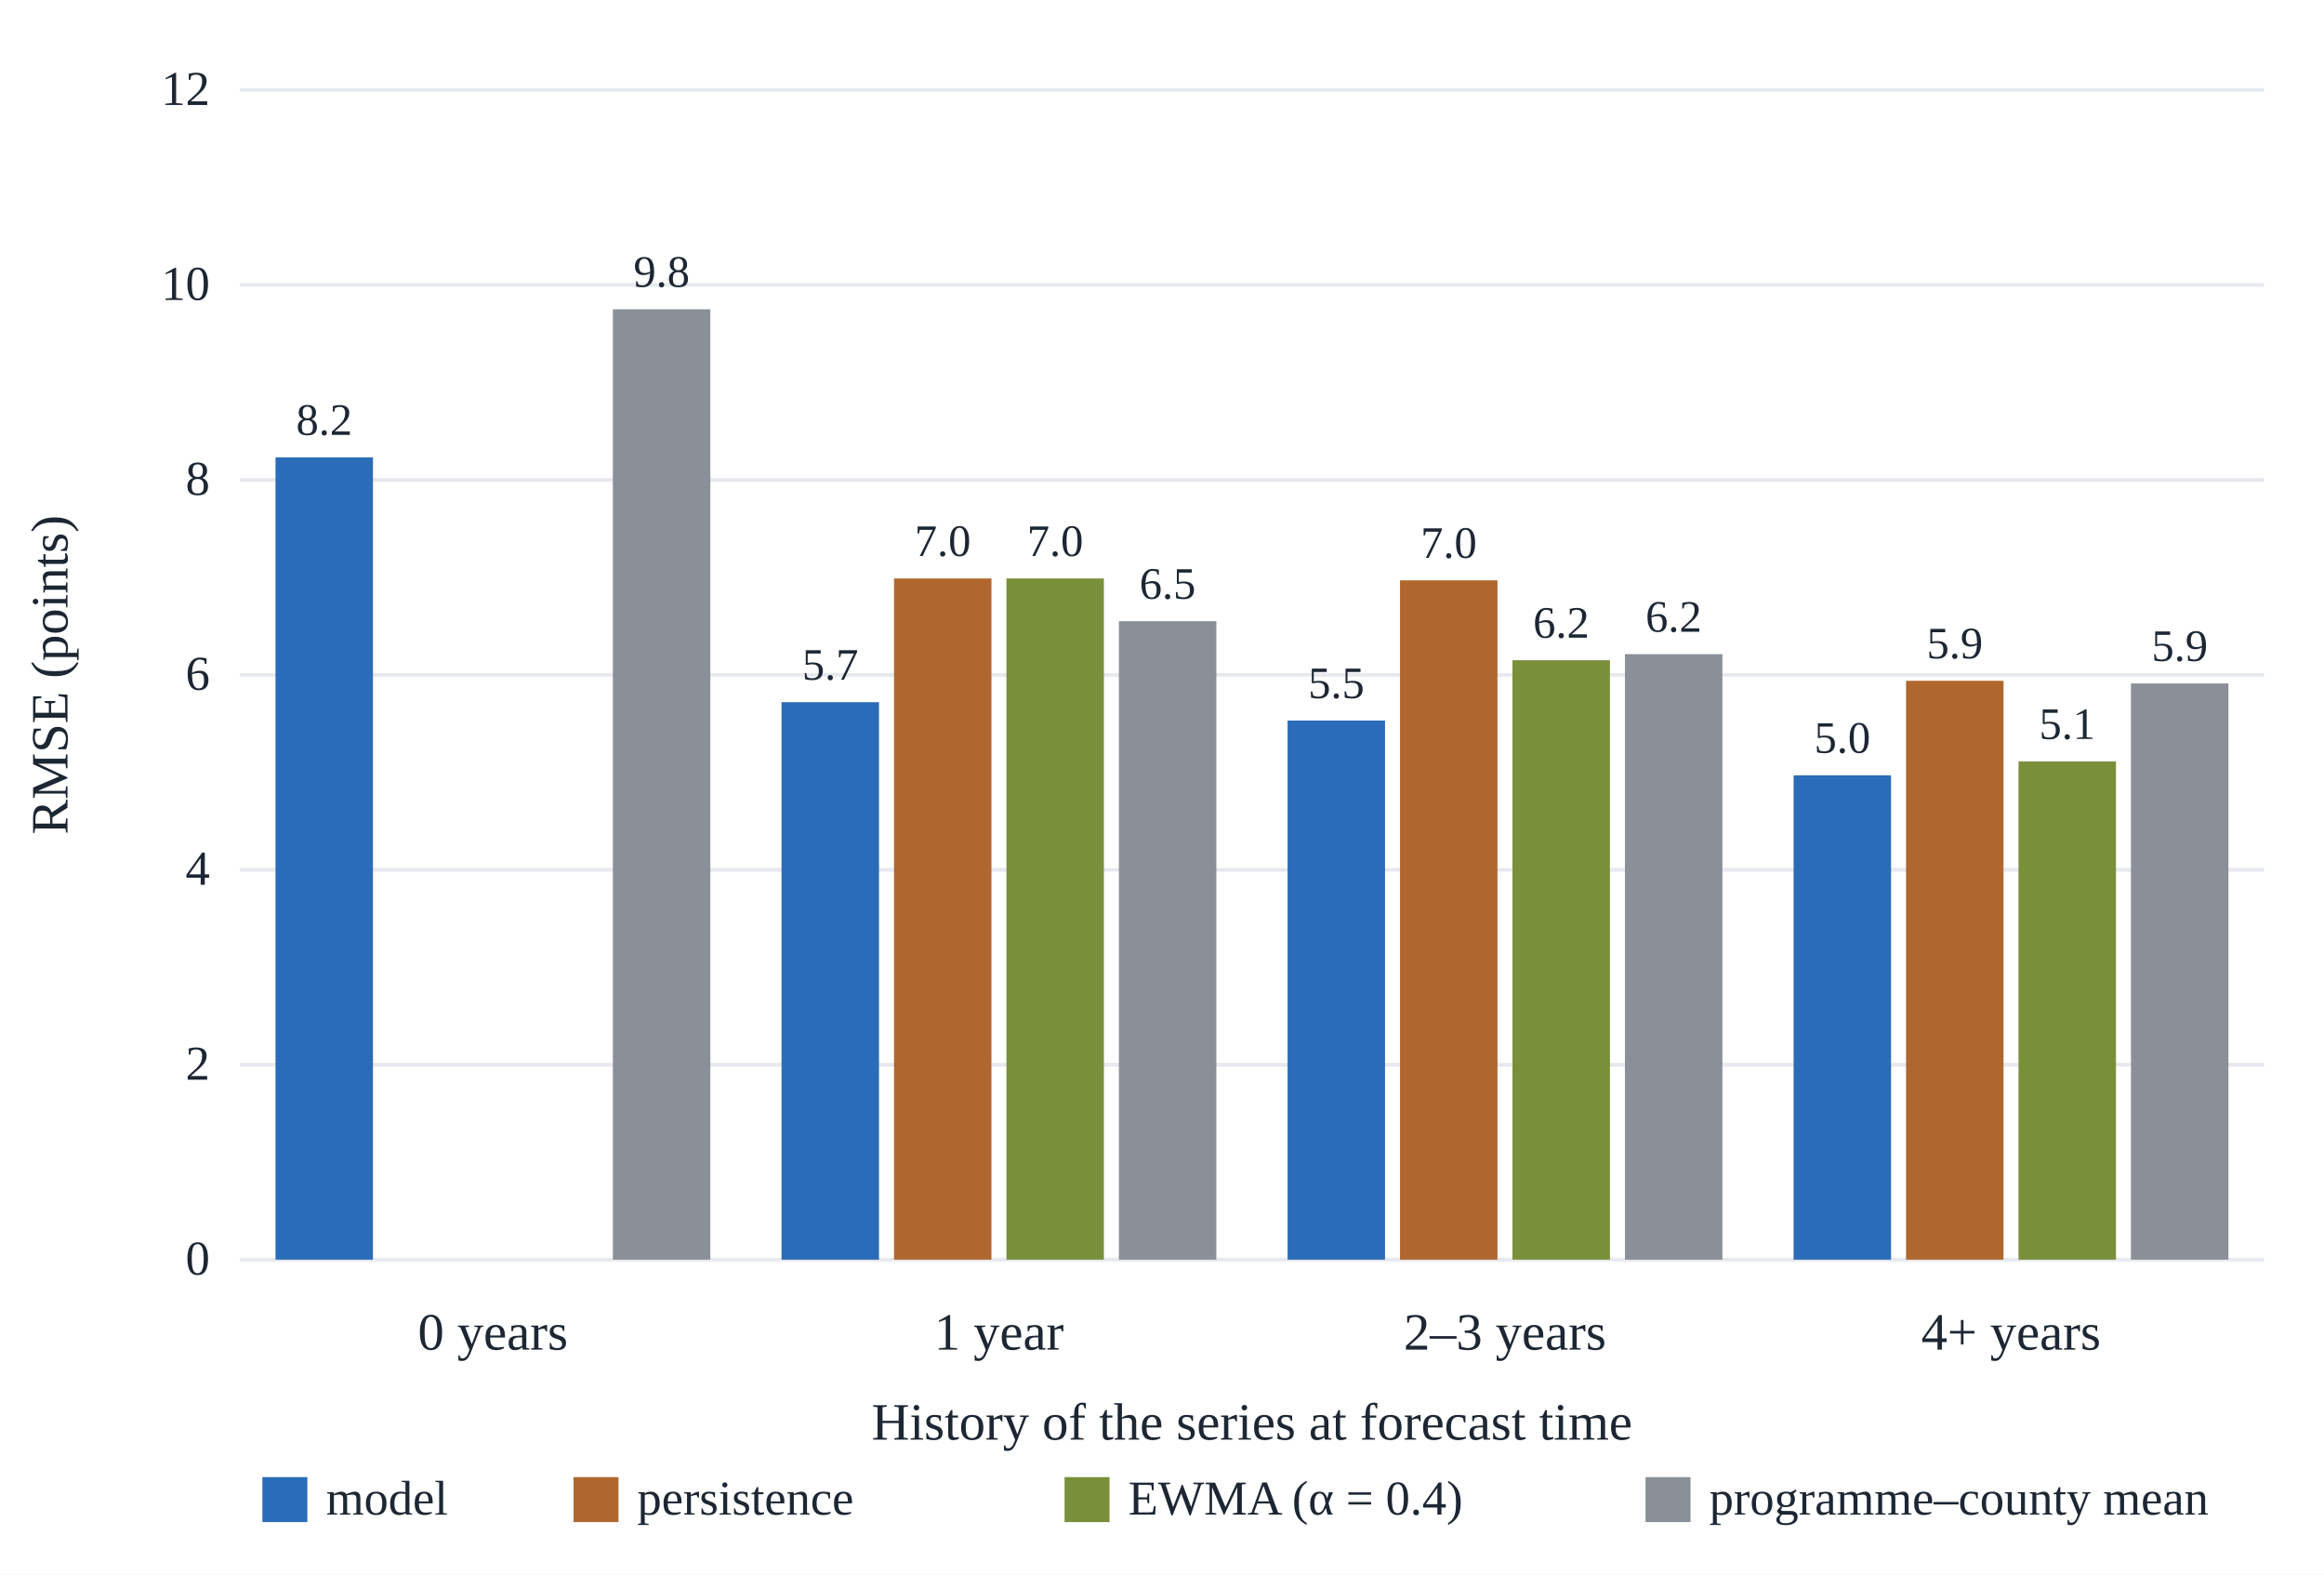
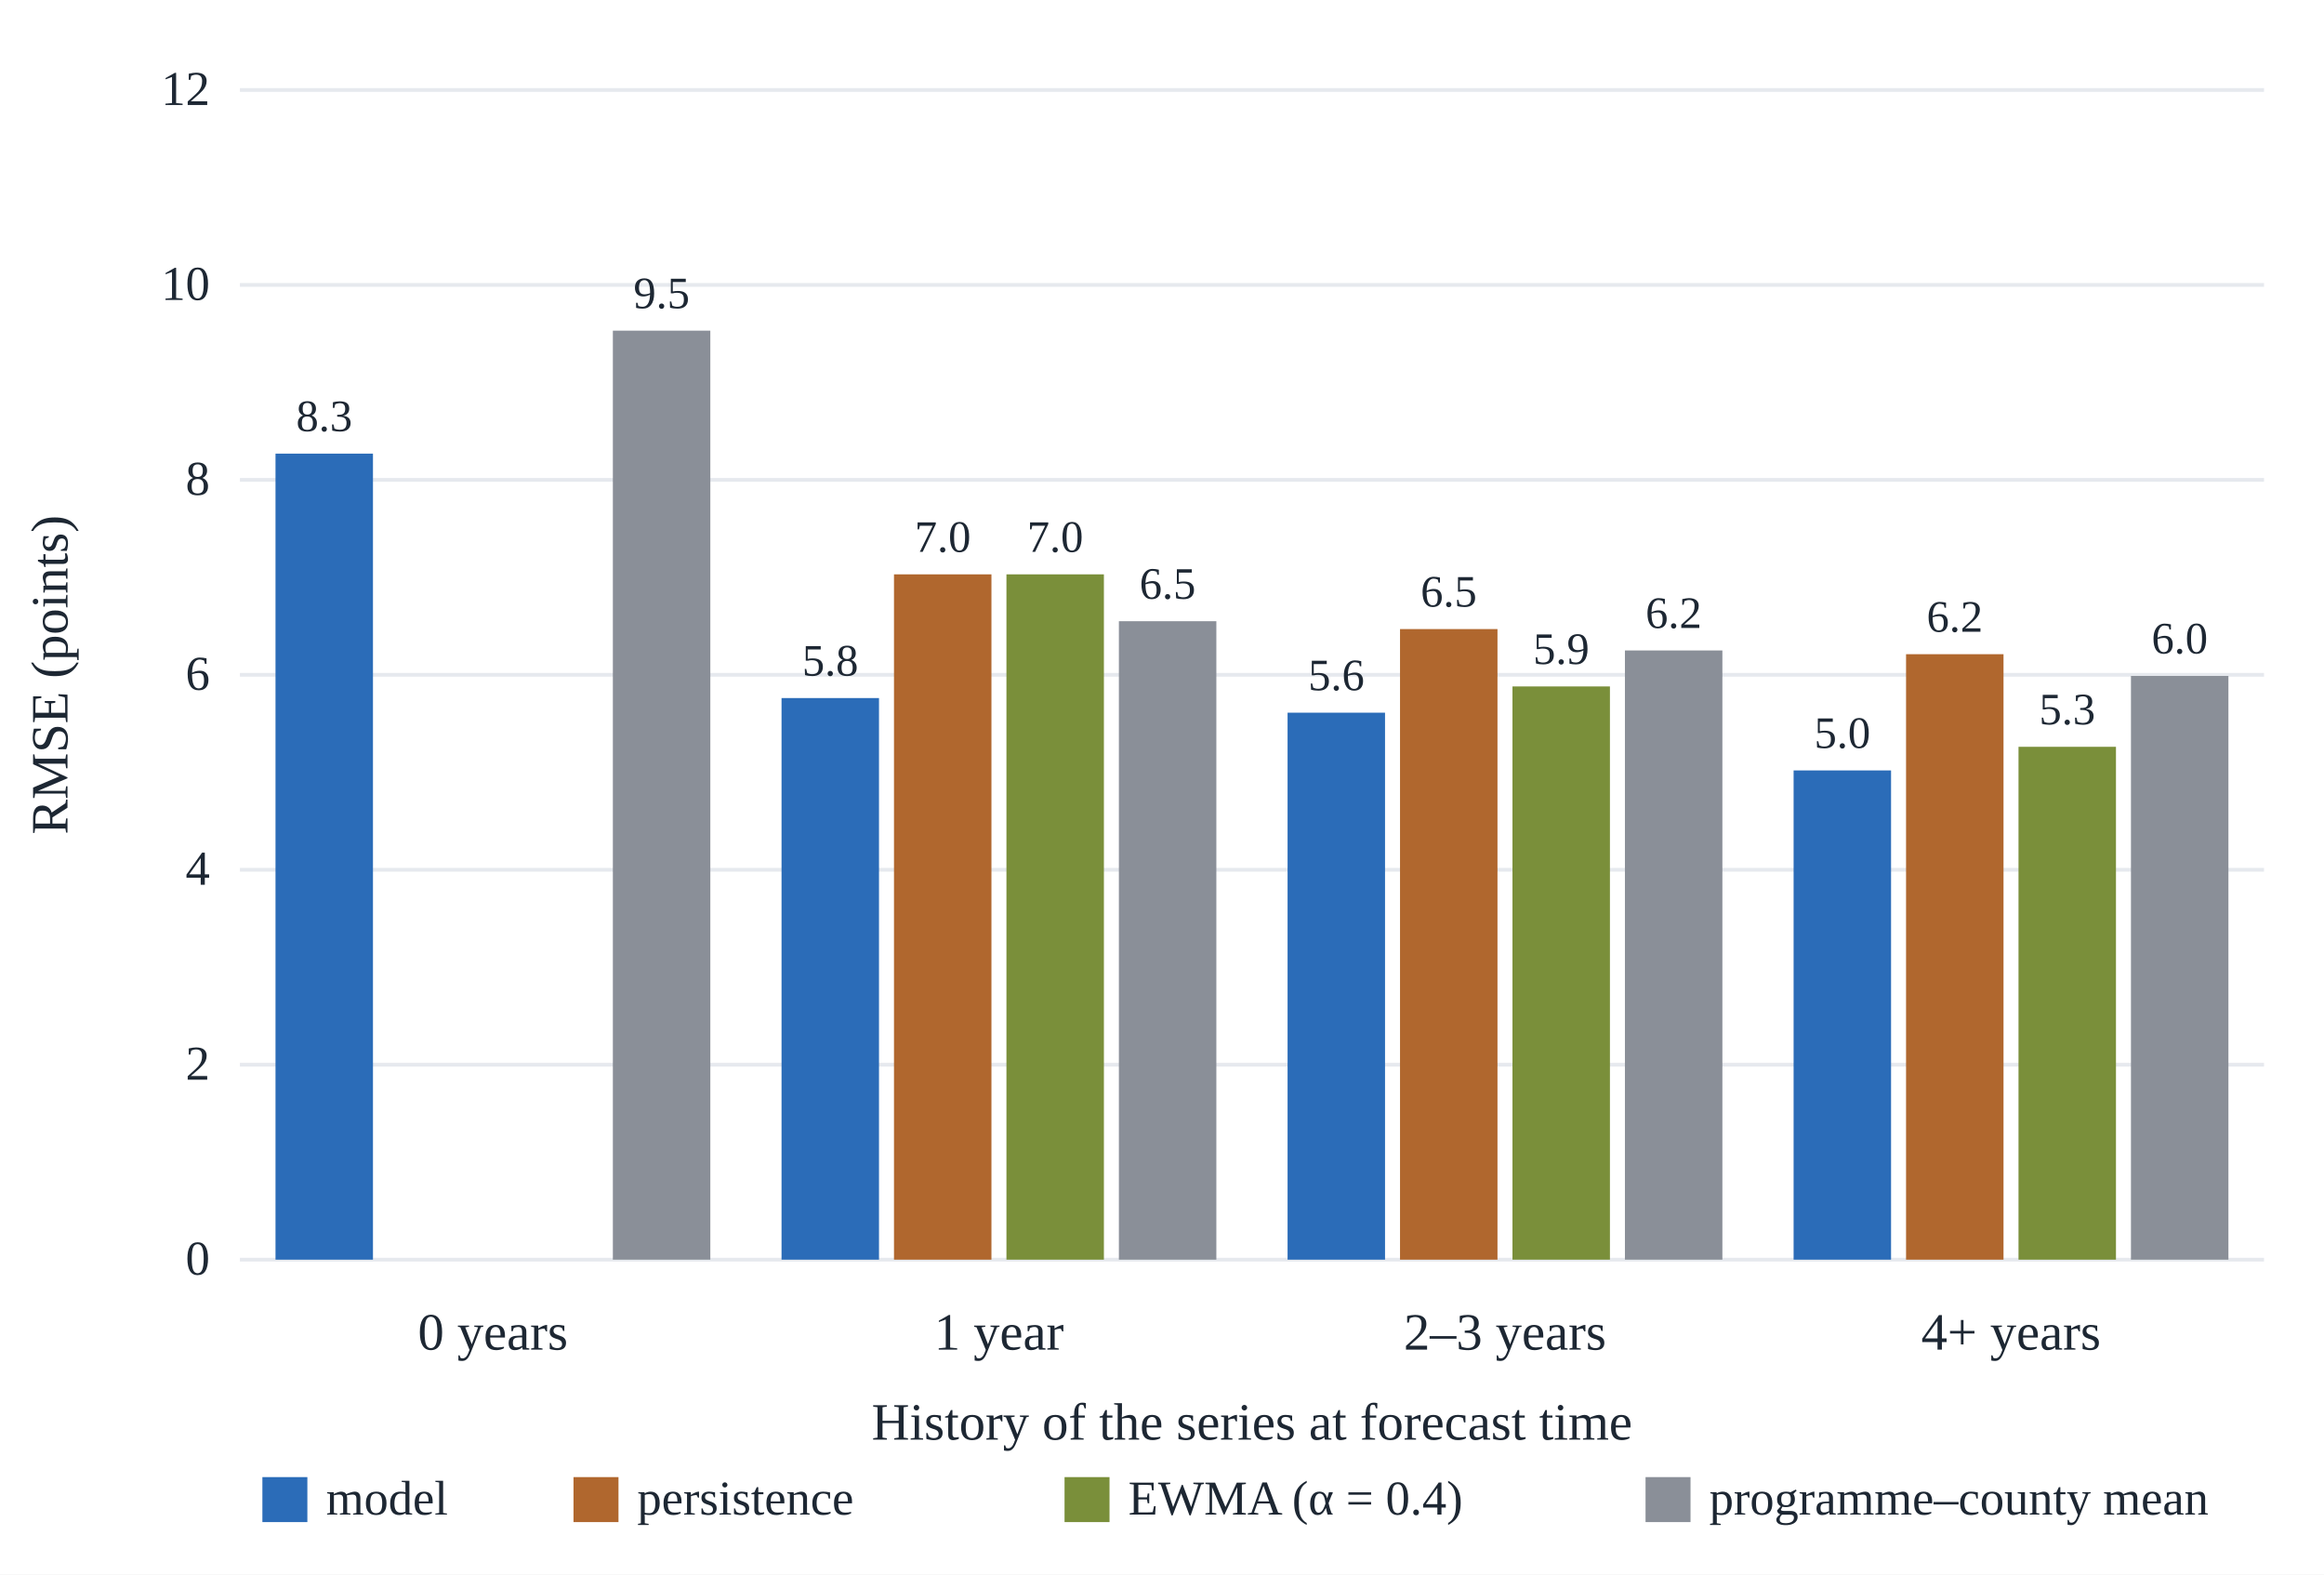
<svg xmlns="http://www.w3.org/2000/svg" viewBox="0 0 620 420" role="img" aria-label="Held-out RMSE by history stratum, model against three baselines">
  <rect width="620" height="420" fill="white" />
  <line x1="64" y1="336.0" x2="604" y2="336.0" stroke="#e6e9ee" />
  <text x="56" y="340.0" font-family="Georgia, &quot;Times New Roman&quot;, serif" font-size="13" fill="#1d2733" text-anchor="end">0</text>
  <line x1="64" y1="284.0" x2="604" y2="284.0" stroke="#e6e9ee" />
  <text x="56" y="288.0" font-family="Georgia, &quot;Times New Roman&quot;, serif" font-size="13" fill="#1d2733" text-anchor="end">2</text>
  <line x1="64" y1="232.0" x2="604" y2="232.0" stroke="#e6e9ee" />
  <text x="56" y="236.0" font-family="Georgia, &quot;Times New Roman&quot;, serif" font-size="13" fill="#1d2733" text-anchor="end">4</text>
  <line x1="64" y1="180.0" x2="604" y2="180.0" stroke="#e6e9ee" />
  <text x="56" y="184.0" font-family="Georgia, &quot;Times New Roman&quot;, serif" font-size="13" fill="#1d2733" text-anchor="end">6</text>
  <line x1="64" y1="128.0" x2="604" y2="128.0" stroke="#e6e9ee" />
  <text x="56" y="132.0" font-family="Georgia, &quot;Times New Roman&quot;, serif" font-size="13" fill="#1d2733" text-anchor="end">8</text>
  <line x1="64" y1="76.0" x2="604" y2="76.0" stroke="#e6e9ee" />
  <text x="56" y="80.0" font-family="Georgia, &quot;Times New Roman&quot;, serif" font-size="13" fill="#1d2733" text-anchor="end">10</text>
  <line x1="64" y1="24.0" x2="604" y2="24.0" stroke="#e6e9ee" />
  <text x="56" y="28.0" font-family="Georgia, &quot;Times New Roman&quot;, serif" font-size="13" fill="#1d2733" text-anchor="end">12</text>
-   <rect x="73.5" y="122.0" width="26" height="214.0" fill="#2b6cb8" />
-   <text x="86.5" y="116.0" font-family="Georgia, &quot;Times New Roman&quot;, serif" font-size="12" fill="#1d2733" text-anchor="middle">8.2</text>
-   <rect x="163.5" y="82.5" width="26" height="253.5" fill="#8a8f98" />
-   <text x="176.5" y="76.5" font-family="Georgia, &quot;Times New Roman&quot;, serif" font-size="12" fill="#1d2733" text-anchor="middle">9.8</text>
+   <rect x="73.5" y="121.0" width="26" height="215.0" fill="#2b6cb8" />
+   <text x="86.5" y="115.0" font-family="Georgia, &quot;Times New Roman&quot;, serif" font-size="12" fill="#1d2733" text-anchor="middle">8.3</text>
+   <rect x="163.5" y="88.2" width="26" height="247.8" fill="#8a8f98" />
+   <text x="176.5" y="82.2" font-family="Georgia, &quot;Times New Roman&quot;, serif" font-size="12" fill="#1d2733" text-anchor="middle">9.5</text>
  <text x="131.5" y="360" font-family="Georgia, &quot;Times New Roman&quot;, serif" font-size="14" fill="#1d2733" text-anchor="middle">0 years</text>
-   <rect x="208.5" y="187.3" width="26" height="148.7" fill="#2b6cb8" />
-   <text x="221.5" y="181.3" font-family="Georgia, &quot;Times New Roman&quot;, serif" font-size="12" fill="#1d2733" text-anchor="middle">5.7</text>
-   <rect x="238.5" y="154.3" width="26" height="181.7" fill="#b0672e" />
-   <text x="251.5" y="148.3" font-family="Georgia, &quot;Times New Roman&quot;, serif" font-size="12" fill="#1d2733" text-anchor="middle">7.0</text>
-   <rect x="268.5" y="154.3" width="26" height="181.7" fill="#7a8f3a" />
-   <text x="281.5" y="148.3" font-family="Georgia, &quot;Times New Roman&quot;, serif" font-size="12" fill="#1d2733" text-anchor="middle">7.0</text>
+   <rect x="208.5" y="186.2" width="26" height="149.8" fill="#2b6cb8" />
+   <text x="221.5" y="180.2" font-family="Georgia, &quot;Times New Roman&quot;, serif" font-size="12" fill="#1d2733" text-anchor="middle">5.8</text>
+   <rect x="238.5" y="153.2" width="26" height="182.8" fill="#b0672e" />
+   <text x="251.5" y="147.2" font-family="Georgia, &quot;Times New Roman&quot;, serif" font-size="12" fill="#1d2733" text-anchor="middle">7.0</text>
+   <rect x="268.5" y="153.2" width="26" height="182.8" fill="#7a8f3a" />
+   <text x="281.5" y="147.2" font-family="Georgia, &quot;Times New Roman&quot;, serif" font-size="12" fill="#1d2733" text-anchor="middle">7.0</text>
  <rect x="298.5" y="165.7" width="26" height="170.3" fill="#8a8f98" />
  <text x="311.5" y="159.7" font-family="Georgia, &quot;Times New Roman&quot;, serif" font-size="12" fill="#1d2733" text-anchor="middle">6.5</text>
  <text x="266.5" y="360" font-family="Georgia, &quot;Times New Roman&quot;, serif" font-size="14" fill="#1d2733" text-anchor="middle">1 year</text>
-   <rect x="343.5" y="192.2" width="26" height="143.8" fill="#2b6cb8" />
-   <text x="356.5" y="186.2" font-family="Georgia, &quot;Times New Roman&quot;, serif" font-size="12" fill="#1d2733" text-anchor="middle">5.5</text>
-   <rect x="373.5" y="154.8" width="26" height="181.2" fill="#b0672e" />
-   <text x="386.5" y="148.8" font-family="Georgia, &quot;Times New Roman&quot;, serif" font-size="12" fill="#1d2733" text-anchor="middle">7.0</text>
-   <rect x="403.5" y="176.1" width="26" height="159.9" fill="#7a8f3a" />
-   <text x="416.5" y="170.1" font-family="Georgia, &quot;Times New Roman&quot;, serif" font-size="12" fill="#1d2733" text-anchor="middle">6.2</text>
-   <rect x="433.5" y="174.5" width="26" height="161.5" fill="#8a8f98" />
-   <text x="446.5" y="168.5" font-family="Georgia, &quot;Times New Roman&quot;, serif" font-size="12" fill="#1d2733" text-anchor="middle">6.2</text>
+   <rect x="343.5" y="190.1" width="26" height="145.9" fill="#2b6cb8" />
+   <text x="356.5" y="184.1" font-family="Georgia, &quot;Times New Roman&quot;, serif" font-size="12" fill="#1d2733" text-anchor="middle">5.6</text>
+   <rect x="373.5" y="167.8" width="26" height="168.2" fill="#b0672e" />
+   <text x="386.5" y="161.8" font-family="Georgia, &quot;Times New Roman&quot;, serif" font-size="12" fill="#1d2733" text-anchor="middle">6.5</text>
+   <rect x="403.5" y="183.1" width="26" height="152.9" fill="#7a8f3a" />
+   <text x="416.5" y="177.1" font-family="Georgia, &quot;Times New Roman&quot;, serif" font-size="12" fill="#1d2733" text-anchor="middle">5.9</text>
+   <rect x="433.5" y="173.5" width="26" height="162.5" fill="#8a8f98" />
+   <text x="446.5" y="167.5" font-family="Georgia, &quot;Times New Roman&quot;, serif" font-size="12" fill="#1d2733" text-anchor="middle">6.2</text>
  <text x="401.5" y="360" font-family="Georgia, &quot;Times New Roman&quot;, serif" font-size="14" fill="#1d2733" text-anchor="middle">2–3 years</text>
-   <rect x="478.5" y="206.8" width="26" height="129.2" fill="#2b6cb8" />
-   <text x="491.5" y="200.8" font-family="Georgia, &quot;Times New Roman&quot;, serif" font-size="12" fill="#1d2733" text-anchor="middle">5.0</text>
-   <rect x="508.5" y="181.6" width="26" height="154.4" fill="#b0672e" />
-   <text x="521.5" y="175.6" font-family="Georgia, &quot;Times New Roman&quot;, serif" font-size="12" fill="#1d2733" text-anchor="middle">5.9</text>
-   <rect x="538.5" y="203.1" width="26" height="132.9" fill="#7a8f3a" />
-   <text x="551.5" y="197.1" font-family="Georgia, &quot;Times New Roman&quot;, serif" font-size="12" fill="#1d2733" text-anchor="middle">5.1</text>
-   <rect x="568.5" y="182.3" width="26" height="153.7" fill="#8a8f98" />
-   <text x="581.5" y="176.3" font-family="Georgia, &quot;Times New Roman&quot;, serif" font-size="12" fill="#1d2733" text-anchor="middle">5.9</text>
+   <rect x="478.5" y="205.5" width="26" height="130.5" fill="#2b6cb8" />
+   <text x="491.5" y="199.5" font-family="Georgia, &quot;Times New Roman&quot;, serif" font-size="12" fill="#1d2733" text-anchor="middle">5.0</text>
+   <rect x="508.5" y="174.5" width="26" height="161.5" fill="#b0672e" />
+   <text x="521.5" y="168.5" font-family="Georgia, &quot;Times New Roman&quot;, serif" font-size="12" fill="#1d2733" text-anchor="middle">6.2</text>
+   <rect x="538.5" y="199.2" width="26" height="136.8" fill="#7a8f3a" />
+   <text x="551.5" y="193.2" font-family="Georgia, &quot;Times New Roman&quot;, serif" font-size="12" fill="#1d2733" text-anchor="middle">5.3</text>
+   <rect x="568.5" y="180.3" width="26" height="155.7" fill="#8a8f98" />
+   <text x="581.5" y="174.3" font-family="Georgia, &quot;Times New Roman&quot;, serif" font-size="12" fill="#1d2733" text-anchor="middle">6.0</text>
  <text x="536.5" y="360" font-family="Georgia, &quot;Times New Roman&quot;, serif" font-size="14" fill="#1d2733" text-anchor="middle">4+ years</text>
  <text x="334.0" y="384" font-family="Georgia, &quot;Times New Roman&quot;, serif" font-size="14" fill="#1d2733" text-anchor="middle">History of the series at forecast time</text>
  <rect x="70" y="394" width="12" height="12" fill="#2b6cb8" />
  <text x="87" y="404" font-family="Georgia, &quot;Times New Roman&quot;, serif" font-size="13" fill="#1d2733">model</text>
  <rect x="153" y="394" width="12" height="12" fill="#b0672e" />
  <text x="170" y="404" font-family="Georgia, &quot;Times New Roman&quot;, serif" font-size="13" fill="#1d2733">persistence</text>
  <rect x="284" y="394" width="12" height="12" fill="#7a8f3a" />
  <text x="301" y="404" font-family="Georgia, &quot;Times New Roman&quot;, serif" font-size="13" fill="#1d2733">EWMA (α = 0.4)</text>
  <rect x="439" y="394" width="12" height="12" fill="#8a8f98" />
  <text x="456" y="404" font-family="Georgia, &quot;Times New Roman&quot;, serif" font-size="13" fill="#1d2733">programme–county mean</text>
  <text x="18" y="180.0" font-family="Georgia, &quot;Times New Roman&quot;, serif" font-size="14" fill="#1d2733" text-anchor="middle" transform="rotate(-90 18 180.0)">RMSE (points)</text>
</svg>
